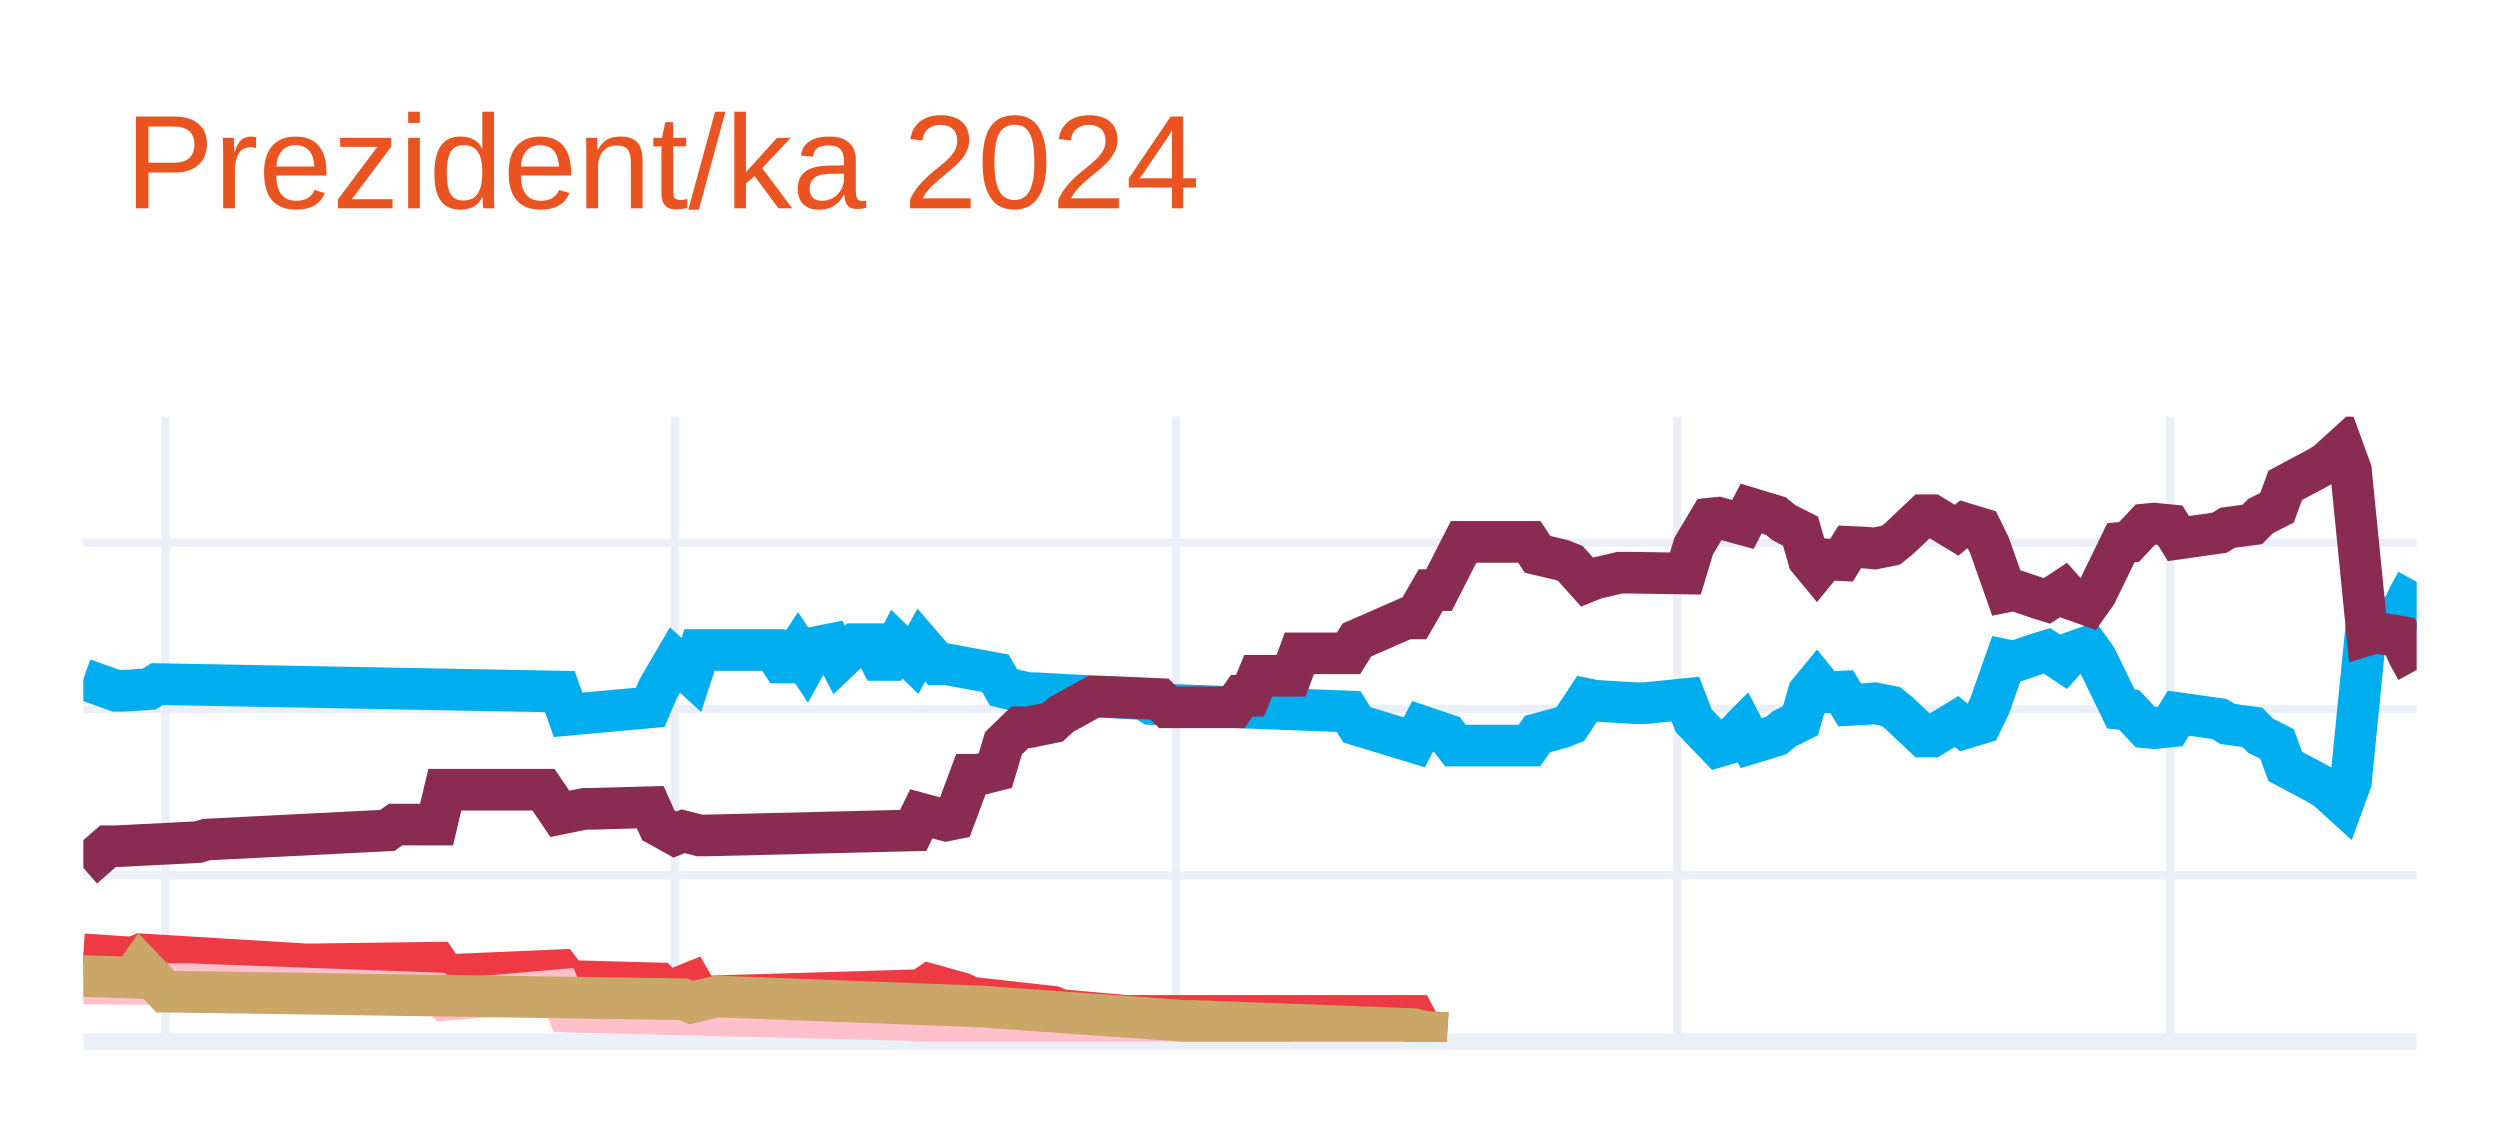
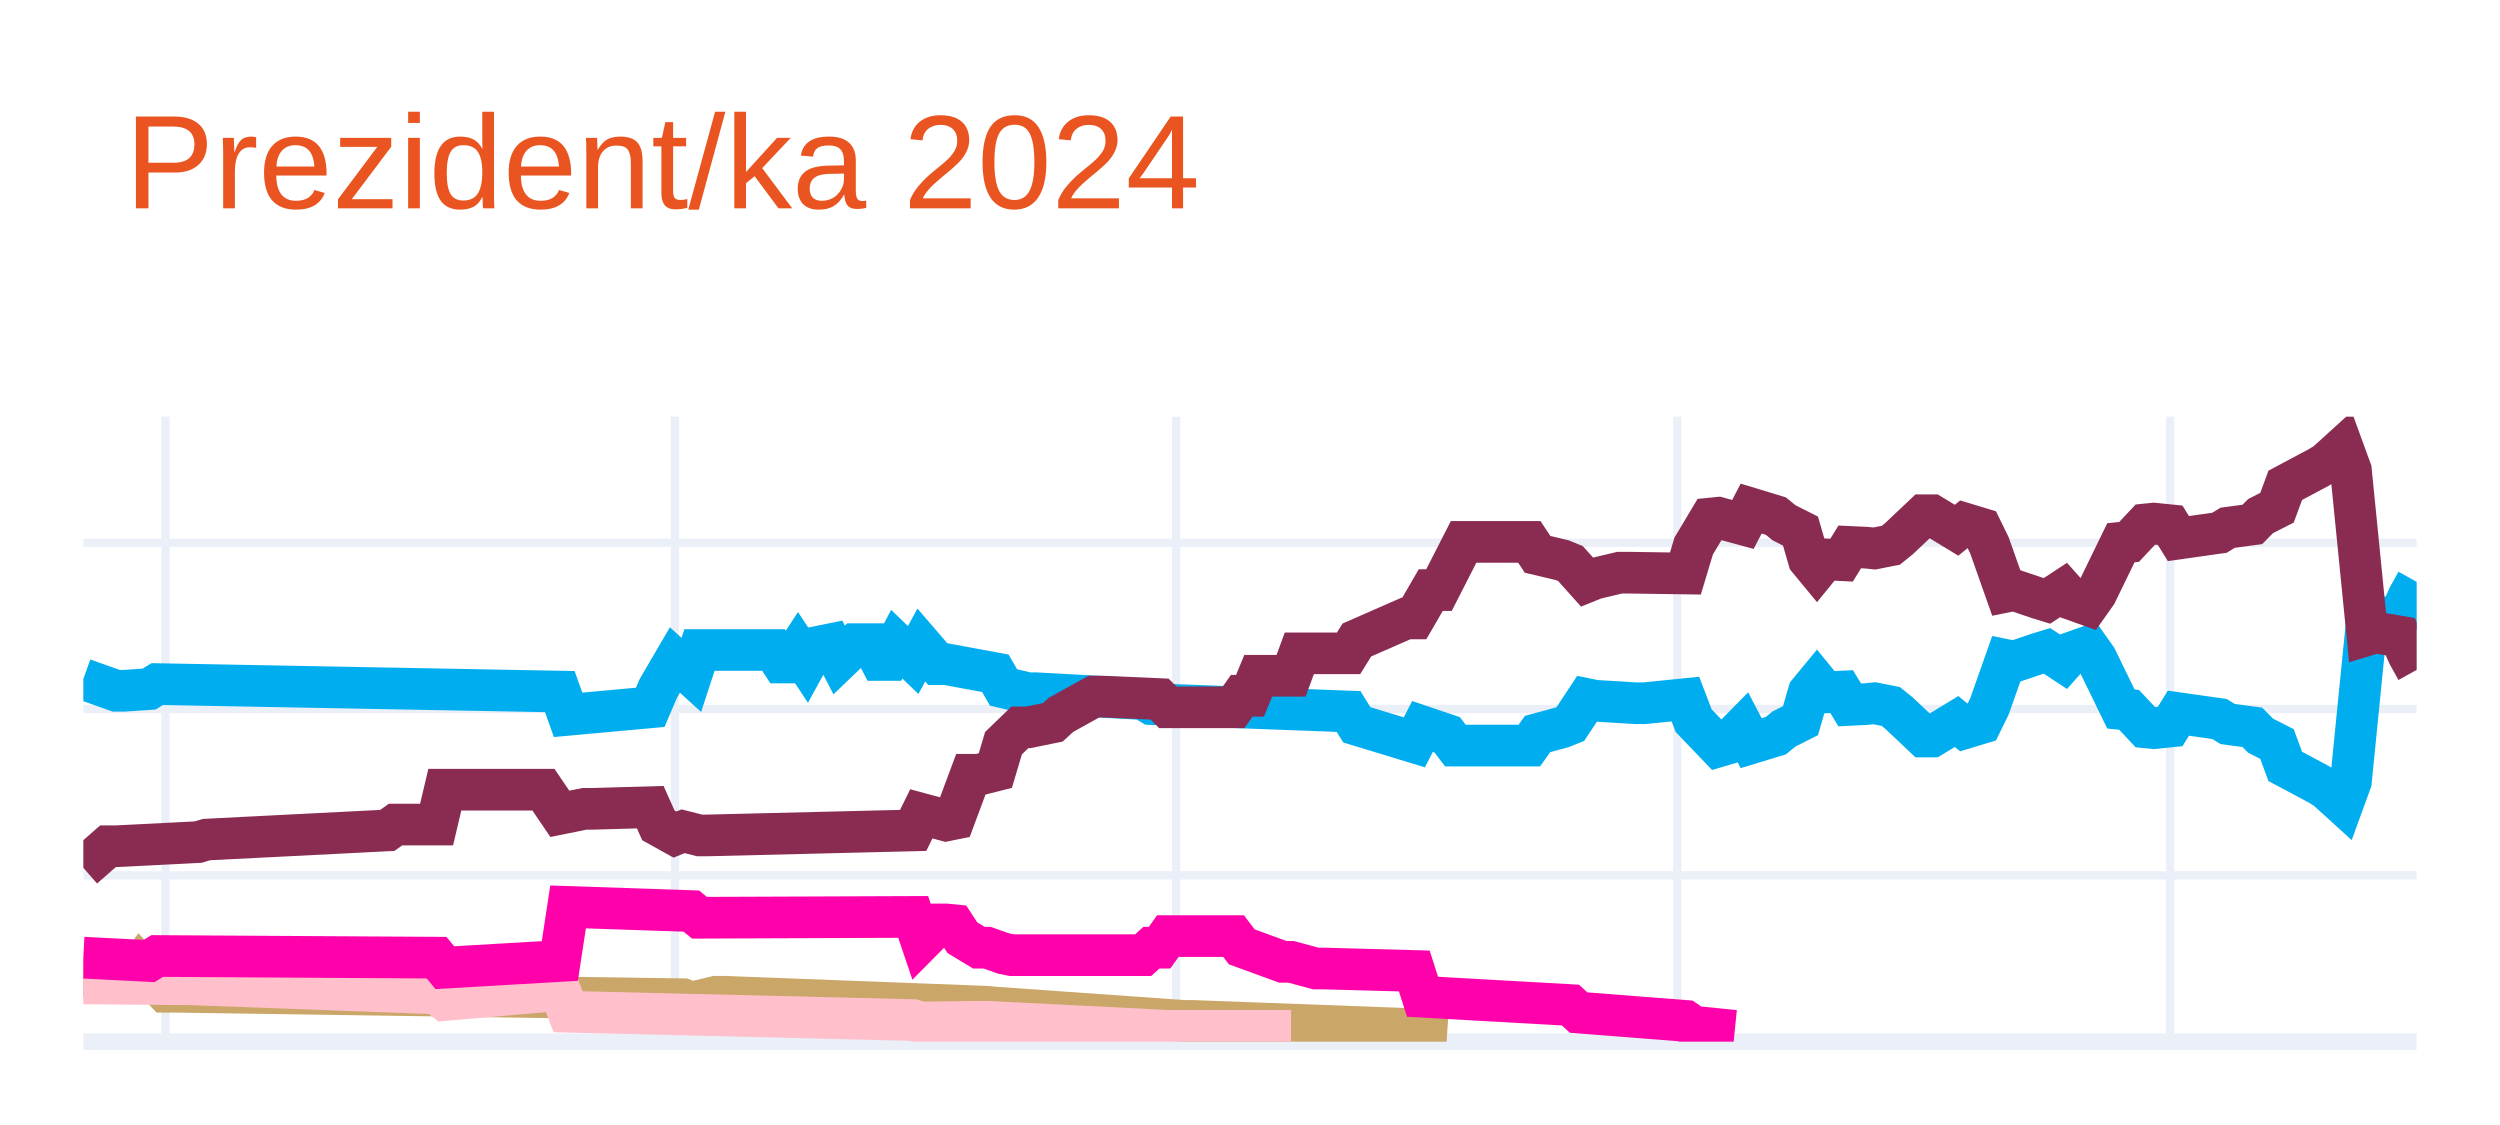
<svg xmlns="http://www.w3.org/2000/svg" class="main-svg" width="300" height="135" style="" viewBox="0 0 300 135">
  <rect x="0" y="0" width="300" height="135" style="fill: rgb(255, 255, 255); fill-opacity: 1;" />
-   <defs id="defs-852287">
+   <defs id="defs-854ac6">
    <g class="clips">
-       <clipPath id="clip852287xyplot" class="plotclip">
+       <clipPath id="clip854ac6xyplot" class="plotclip">
        <rect width="280" height="75" />
      </clipPath>
-       <clipPath class="axesclip" id="clip852287x">
+       <clipPath class="axesclip" id="clip854ac6x">
        <rect x="10" y="0" width="280" height="135" />
      </clipPath>
-       <clipPath class="axesclip" id="clip852287y">
+       <clipPath class="axesclip" id="clip854ac6y">
        <rect x="0" y="50" width="300" height="75" />
      </clipPath>
-       <clipPath class="axesclip" id="clip852287xy">
+       <clipPath class="axesclip" id="clip854ac6xy">
        <rect x="10" y="50" width="280" height="75" />
      </clipPath>
    </g>
    <g class="gradients" />
    <g class="patterns" />
  </defs>
  <g class="bglayer" />
  <g class="layer-below">
    <g class="imagelayer" />
    <g class="shapelayer" />
  </g>
  <g class="cartesianlayer">
    <g class="subplot xy">
      <g class="layer-subplot">
        <g class="shapelayer" />
        <g class="imagelayer" />
      </g>
      <g class="minor-gridlayer">
        <g class="x" />
        <g class="y" />
      </g>
      <g class="gridlayer">
        <g class="x">
          <path class="xgrid crisp" transform="translate(19.86,0)" d="M0,50v75" style="stroke: rgb(235, 240, 248); stroke-opacity: 1; stroke-width: 1px;" />
          <path class="xgrid crisp" transform="translate(80.99,0)" d="M0,50v75" style="stroke: rgb(235, 240, 248); stroke-opacity: 1; stroke-width: 1px;" />
          <path class="xgrid crisp" transform="translate(141.13,0)" d="M0,50v75" style="stroke: rgb(235, 240, 248); stroke-opacity: 1; stroke-width: 1px;" />
          <path class="xgrid crisp" transform="translate(201.27,0)" d="M0,50v75" style="stroke: rgb(235, 240, 248); stroke-opacity: 1; stroke-width: 1px;" />
          <path class="xgrid crisp" transform="translate(260.42,0)" d="M0,50v75" style="stroke: rgb(235, 240, 248); stroke-opacity: 1; stroke-width: 1px;" />
        </g>
        <g class="y">
          <path class="ygrid crisp" transform="translate(0,105.04)" d="M10,0h280" style="stroke: rgb(235, 240, 248); stroke-opacity: 1; stroke-width: 1px;" />
          <path class="ygrid crisp" transform="translate(0,85.08)" d="M10,0h280" style="stroke: rgb(235, 240, 248); stroke-opacity: 1; stroke-width: 1px;" />
          <path class="ygrid crisp" transform="translate(0,65.13)" d="M10,0h280" style="stroke: rgb(235, 240, 248); stroke-opacity: 1; stroke-width: 1px;" />
        </g>
      </g>
      <g class="zerolinelayer">
        <path class="yzl zl crisp" transform="translate(0,125)" d="M10,0h280" style="stroke: rgb(235, 240, 248); stroke-opacity: 1; stroke-width: 2px;" />
      </g>
      <g class="layer-between">
        <g class="shapelayer" />
        <g class="imagelayer" />
      </g>
      <path class="xlines-below" />
      <path class="ylines-below" />
      <g class="overlines-below" />
      <g class="xaxislayer-below" />
      <g class="yaxislayer-below" />
      <g class="overaxes-below" />
-       <g class="plot" transform="translate(10,50)" clip-path="url(#clip852287xyplot)">
+       <g class="plot" transform="translate(10,50)" clip-path="url(#clip854ac6xyplot)">
        <g class="scatterlayer mlayer">
-           <g class="trace scatter trace75b8e7" style="stroke-miterlimit: 2; opacity: 1;">
+           <g class="trace scatter trace4fcb14" style="stroke-miterlimit: 2; opacity: 1;">
            <g class="fills" />
            <g class="errorbars" />
            <g class="lines">
              <path class="js-line" d="M0,31.49L3.94,32.89L4.93,32.89L7.89,32.69L8.87,32.09L57.18,32.99L58.17,35.78L68.03,34.88L69.01,32.59L70.99,29.2L71.97,30.09L72.96,30.99L73.94,28L82.82,28L83.8,29.5L84.79,29.5L85.77,28L86.76,29.5L87.75,27.7L89.72,27.3L90.7,29.2L92.68,27.3L93.66,27.3L94.65,27.3L95.63,29.2L96.62,29.2L97.61,27.3L99.58,29.2L100.56,27.4L102.54,29.7L103.52,29.7L109.44,30.79L110.42,32.49L113.38,33.19L114.37,33.19L127.18,33.89L128.17,34.49L151.83,35.38L152.82,36.98L159.72,39.08L160.7,37.18L163.66,38.18L164.65,39.47L173.52,39.47L174.51,38.08L177.46,37.28L178.45,36.88L180.42,33.89L181.41,34.09L186.34,34.39L187.32,34.39L192.25,33.89L193.24,36.48L196.2,39.57L197.18,39.28L199.15,37.28L200.14,39.18L203.1,38.28L204.08,37.48L206.06,36.48L207.04,33.09L208.03,31.89L209.01,33.09L210.99,32.99L211.97,34.59L213.94,34.49L214.93,34.39L216.9,34.78L217.89,35.58L220.85,38.38L221.83,38.38L224.79,36.58L225.77,37.38L227.75,36.78L228.73,34.78L230.7,29.2L231.69,29.4L234.65,28.4L235.63,28.1L237.61,29.4L238.59,28.3L240.56,27.6L241.55,29L244.51,35.08L245.49,35.18L247.46,37.28L248.45,37.38L250.42,37.18L251.41,35.58L256.34,36.28L257.32,36.88L260.28,37.28L261.27,38.28L263.24,39.28L264.23,41.97L268.17,44.07L269.15,44.66L271.13,46.46L272.11,43.77L274.08,24.01L275.07,24.31L278.03,23.81L279.01,21.61L280,19.82" style="vector-effect: none; fill: none; stroke: rgb(0, 174, 239); stroke-opacity: 1; stroke-width: 5px; opacity: 1;" />
            </g>
            <g class="points" />
            <g class="text" />
          </g>
-           <g class="trace scatter tracec1139b" style="stroke-miterlimit: 2; opacity: 1;">
+           <g class="trace scatter trace307762" style="stroke-miterlimit: 2; opacity: 1;">
            <g class="fills" />
            <g class="errorbars" />
            <g class="lines">
              <path class="js-line" d="M0,54.14L2.96,51.55L3.94,51.55L13.8,51.05L14.79,50.75L36.48,49.65L37.46,48.95L42.39,48.95L43.38,44.76L55.21,44.76L57.18,47.66L60.14,47.06L61.13,47.06L68.03,46.86L69.01,49.05L70.99,50.15L71.97,49.75L73.94,50.25L74.93,50.25L99.58,49.65L100.56,47.66L103.52,48.46L104.51,48.26L106.48,42.97L107.46,42.97L109.44,42.47L110.42,39.18L112.39,37.28L113.38,37.28L116.34,36.68L117.32,35.78L121.27,33.59L122.25,33.59L129.15,33.89L130.14,34.88L138.03,34.88L139.01,33.49L140,33.49L140.99,31.09L144.93,31.09L145.92,28.4L151.83,28.4L152.82,26.8L158.73,24.21L159.72,24.21L161.69,20.81L162.68,20.81L165.63,15.03L166.62,15.03L173.52,15.03L174.51,16.52L177.46,17.22L178.45,17.62L180.42,19.82L181.41,19.42L184.37,18.72L185.35,18.72L192.25,18.82L193.24,15.53L195.21,12.23L196.2,12.13L199.15,12.93L200.14,11.03L203.1,11.93L204.08,12.73L206.06,13.73L207.04,17.12L208.03,18.32L209.01,17.12L210.99,17.22L211.97,15.63L213.94,15.72L214.93,15.82L216.9,15.43L217.89,14.63L220.85,11.83L221.83,11.83L224.79,13.63L225.77,12.83L227.75,13.43L228.73,15.43L230.7,21.01L231.69,20.81L234.65,21.81L235.63,22.11L237.61,20.81L238.59,21.91L240.56,22.61L241.55,21.21L244.51,15.13L245.49,15.03L247.46,12.93L248.45,12.83L250.42,13.03L251.41,14.63L256.34,13.93L257.32,13.33L260.28,12.93L261.27,11.93L263.24,10.93L264.23,8.24L268.17,6.14L269.15,5.55L271.13,3.75L272.11,6.44L274.08,26.2L275.07,25.9L278.03,26.4L279.01,28.6L280,30.39" style="vector-effect: none; fill: none; stroke: rgb(138, 44, 81); stroke-opacity: 1; stroke-width: 5px; opacity: 1;" />
            </g>
            <g class="points" />
            <g class="text" />
          </g>
-           <g class="trace scatter tracebe23f7" style="stroke-miterlimit: 2; opacity: 1;">
+           <g class="trace scatter trace97e949" style="stroke-miterlimit: 2; opacity: 1;">
            <g class="fills" />
            <g class="errorbars" />
            <g class="lines">
-               <path class="js-line" d="M0,64.52L5.92,64.92L6.9,64.52L26.62,65.72L27.61,65.72L42.39,65.52L43.38,67.02L57.18,66.42L58.17,67.72L69.01,68.01L70,69.11L72.96,67.91L73.94,69.61L100.56,68.81L101.55,68.11L105.49,69.21L106.48,69.71L116.34,70.81L117.32,71.21L125.21,71.91L126.2,71.91L159.72,71.91L160.7,73.8L163.66,74" style="vector-effect: none; fill: none; stroke: rgb(238, 58, 67); stroke-opacity: 1; stroke-width: 5px; opacity: 1;" />
+               <path class="js-line" d="M0,67.12L5.92,67.32L6.9,65.92L9.86,69.01L10.85,69.01L71.97,69.91L72.96,70.31L75.92,69.61L76.9,69.61L108.45,70.81L109.44,70.91L132.11,72.51L133.1,72.51L159.72,73.5L160.7,73.8L163.66,74" style="vector-effect: none; fill: none; stroke: rgb(202, 166, 105); stroke-opacity: 1; stroke-width: 5px; opacity: 1;" />
            </g>
            <g class="points" />
            <g class="text" />
          </g>
-           <g class="trace scatter trace53debb" style="stroke-miterlimit: 2; opacity: 1;">
+           <g class="trace scatter traceae7ff4" style="stroke-miterlimit: 2; opacity: 1;">
            <g class="fills" />
            <g class="errorbars" />
            <g class="lines">
              <path class="js-line" d="M0,68.01L11.83,68.11L12.82,68.11L42.39,69.21L43.38,70.01L57.18,68.81L58.17,71.41L99.58,72.41L100.56,72.7L107.46,72.61L108.45,72.61L130.14,73.7L132.11,73.7L144.93,73.7" style="vector-effect: none; fill: none; stroke: rgb(255, 192, 203); stroke-opacity: 1; stroke-width: 5px; opacity: 1;" />
            </g>
            <g class="points" />
            <g class="text" />
          </g>
-           <g class="trace scatter tracee9b272" style="stroke-miterlimit: 2; opacity: 1;">
+           <g class="trace scatter tracee828ae" style="stroke-miterlimit: 2; opacity: 1;">
            <g class="fills" />
            <g class="errorbars" />
            <g class="lines">
-               <path class="js-line" d="M0,67.12L5.92,67.32L6.9,65.92L9.86,69.01L10.85,69.01L71.97,69.91L72.96,70.31L75.92,69.61L76.9,69.61L108.45,70.81L109.44,70.91L132.11,72.51L133.1,72.51L159.72,73.5L160.7,73.8L163.66,74" style="vector-effect: none; fill: none; stroke: rgb(202, 166, 105); stroke-opacity: 1; stroke-width: 5px; opacity: 1;" />
+               <path class="js-line" d="M0,64.92L7.89,65.32L8.87,64.72L42.39,64.92L43.38,66.12L57.18,65.32L58.17,58.83L72.96,59.33L73.94,60.13L99.58,60.03L100.56,62.93L102.54,60.93L103.52,60.93L104.51,61.03L105.49,62.53L107.46,63.72L108.45,63.72L110.42,64.42L111.41,64.62L127.18,64.62L128.17,63.72L129.15,63.72L130.14,62.33L138.03,62.33L139.01,63.62L143.94,65.42L144.93,65.42L147.89,66.22L148.87,66.22L159.72,66.52L160.7,69.61L178.45,70.61L179.44,71.51L192.25,72.51L193.24,73.2L198.17,73.7" style="vector-effect: none; fill: none; stroke: rgb(255, 1, 170); stroke-opacity: 1; stroke-width: 5px; opacity: 1;" />
            </g>
            <g class="points" />
            <g class="text" />
          </g>
        </g>
      </g>
      <g class="overplot" />
      <path class="xlines-above crisp" d="M0,0" style="fill: none;" />
      <path class="ylines-above crisp" d="M0,0" style="fill: none;" />
      <g class="overlines-above" />
      <g class="xaxislayer-above" />
      <g class="yaxislayer-above" />
      <g class="overaxes-above" />
    </g>
  </g>
  <g class="polarlayer" />
  <g class="smithlayer" />
  <g class="ternarylayer" />
  <g class="geolayer" />
  <g class="funnelarealayer" />
  <g class="pielayer" />
  <g class="iciclelayer" />
  <g class="treemaplayer" />
  <g class="sunburstlayer" />
  <g class="glimages" />
-   <defs id="topdefs-852287">
+   <defs id="topdefs-854ac6">
    <g class="clips" />
  </defs>
  <g class="layer-above">
    <g class="imagelayer" />
    <g class="shapelayer" />
  </g>
  <g class="infolayer">
    <g class="g-gtitle">
      <text class="gtitle" x="15" y="25" text-anchor="start" dy="0em" style="font-family: Ubuntu, verdana, arial, sans-serif; font-size: 16px; fill: rgb(233, 84, 32); opacity: 1; white-space: pre;">Prezident/ka 2024</text>
    </g>
    <g class="g-xtitle" />
    <g class="g-ytitle" />
  </g>
</svg>
